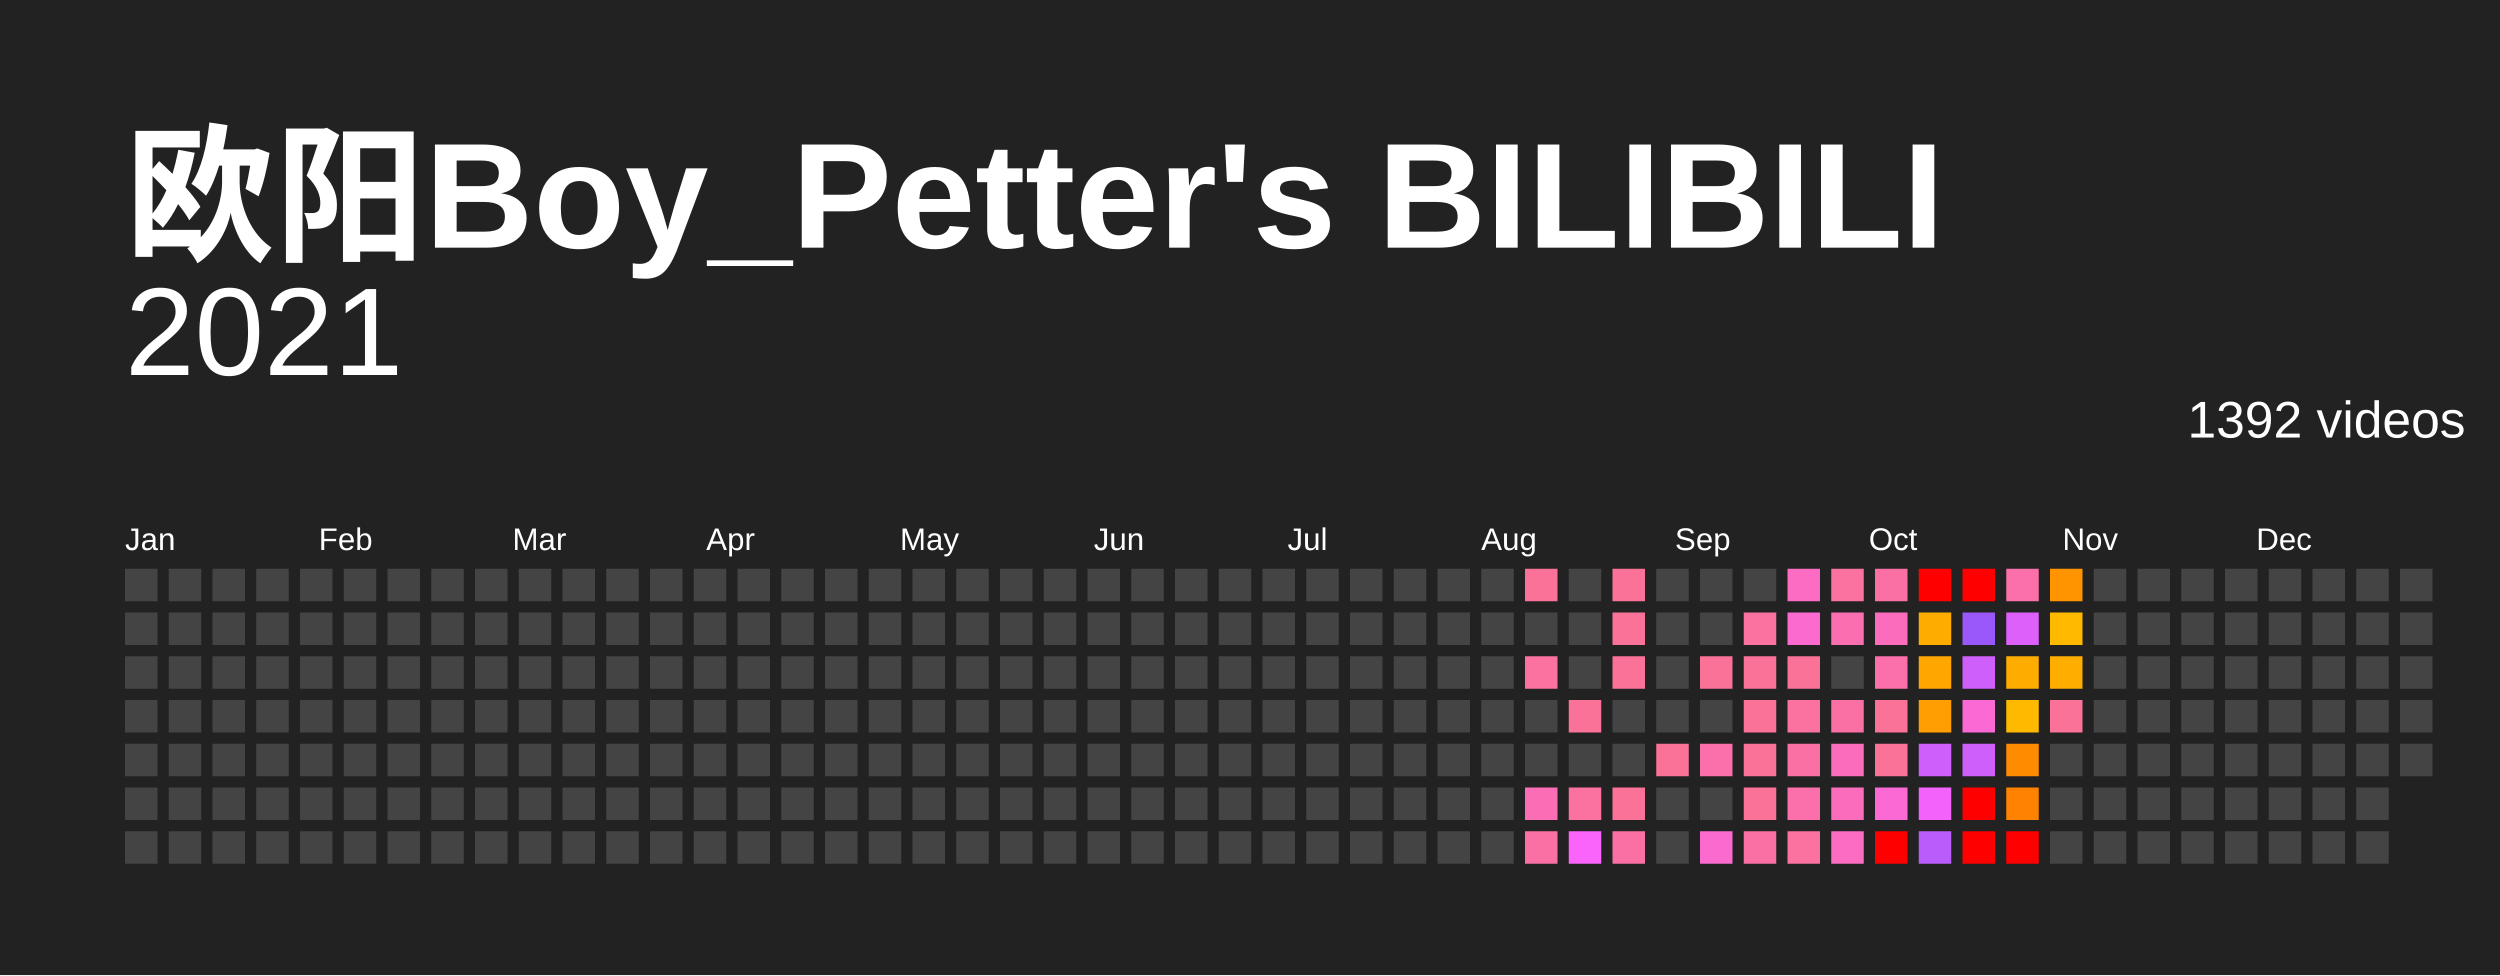
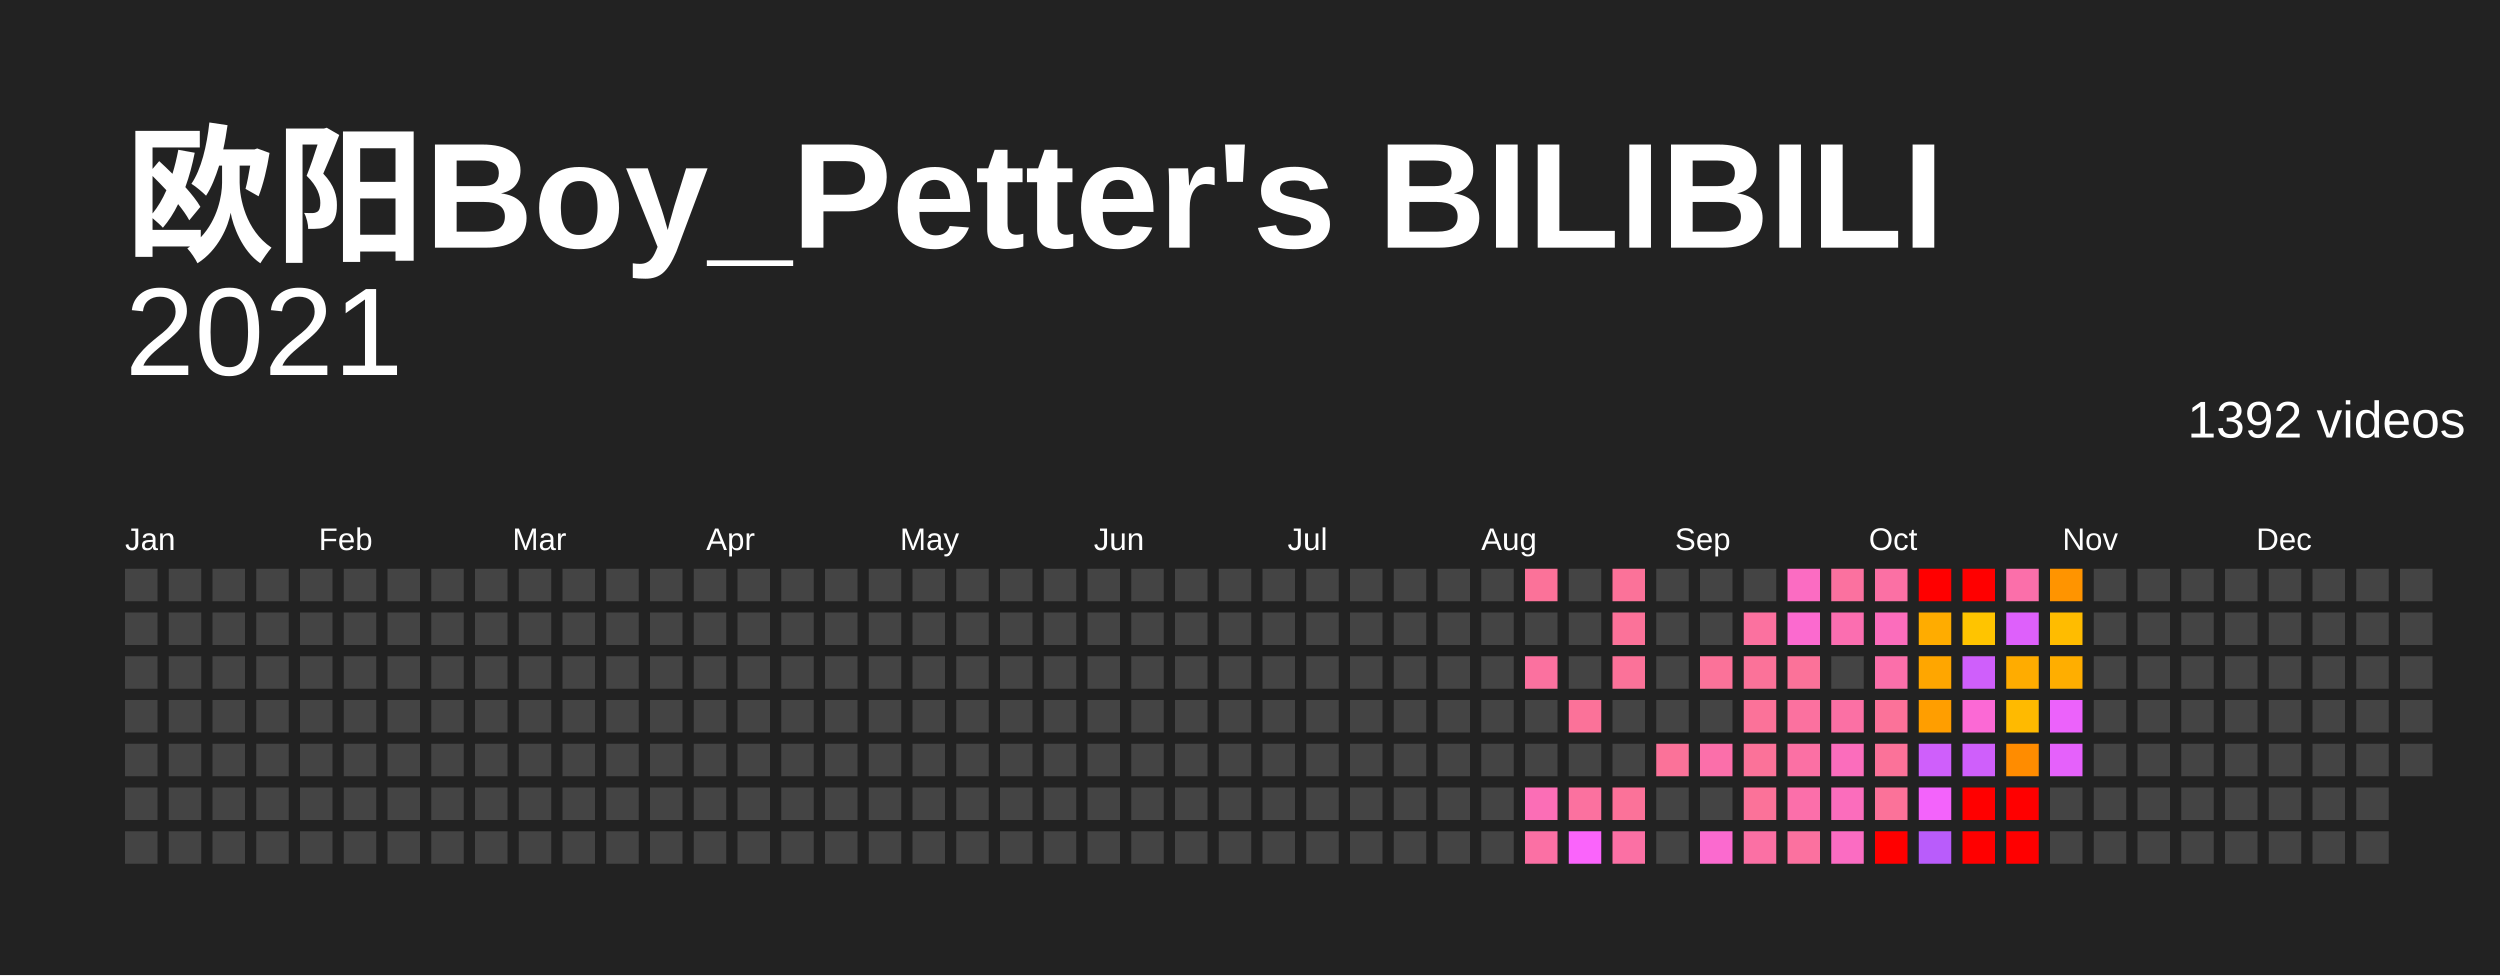
<svg xmlns="http://www.w3.org/2000/svg" baseProfile="full" height="78mm" version="1.1" viewBox="0,0,200,78" width="200mm">
  <defs />
  <rect fill="#222222" height="78" width="200" x="0" y="0" />
  <text fill="#FFFFFF" style="font-size:12px; font-family:Arial; font-weight:bold;" x="10" y="20">欧阳Boy_Petter's BILIBILI</text>
  <text alignment-baseline="hanging" fill="#FFFFFF" style="font-size:10.0px; font-family:Arial;" x="10" y="30">2021</text>
  <text alignment-baseline="hanging" fill="#FFFFFF" style="font-size:4.125px; font-family:Arial;" x="175" y="35">1392 videos</text>
  <text fill="#FFFFFF" style="font-size:2.5px; font-family:Arial" x="10.0" y="44">Jan</text>
  <text fill="#FFFFFF" style="font-size:2.5px; font-family:Arial" x="25.5" y="44">Feb</text>
  <text fill="#FFFFFF" style="font-size:2.5px; font-family:Arial" x="41.0" y="44">Mar</text>
  <text fill="#FFFFFF" style="font-size:2.5px; font-family:Arial" x="56.5" y="44">Apr</text>
  <text fill="#FFFFFF" style="font-size:2.5px; font-family:Arial" x="72.0" y="44">May</text>
  <text fill="#FFFFFF" style="font-size:2.5px; font-family:Arial" x="87.5" y="44">Jun</text>
  <text fill="#FFFFFF" style="font-size:2.5px; font-family:Arial" x="103.0" y="44">Jul</text>
  <text fill="#FFFFFF" style="font-size:2.5px; font-family:Arial" x="118.5" y="44">Aug</text>
  <text fill="#FFFFFF" style="font-size:2.5px; font-family:Arial" x="134.0" y="44">Sep</text>
  <text fill="#FFFFFF" style="font-size:2.5px; font-family:Arial" x="149.5" y="44">Oct</text>
  <text fill="#FFFFFF" style="font-size:2.5px; font-family:Arial" x="165.0" y="44">Nov</text>
  <text fill="#FFFFFF" style="font-size:2.5px; font-family:Arial" x="180.5" y="44">Dec</text>
  <rect fill="#444444" height="2.6" width="2.6" x="10.0" y="45.5" />
  <rect fill="#444444" height="2.6" width="2.6" x="10.0" y="49.0" />
  <rect fill="#444444" height="2.6" width="2.6" x="10.0" y="52.5" />
  <rect fill="#444444" height="2.6" width="2.6" x="10.0" y="56.0" />
  <rect fill="#444444" height="2.6" width="2.6" x="10.0" y="59.5" />
  <rect fill="#444444" height="2.6" width="2.6" x="10.0" y="63.0" />
  <rect fill="#444444" height="2.6" width="2.6" x="10.0" y="66.5" />
  <rect fill="#444444" height="2.6" width="2.6" x="13.5" y="45.5" />
  <rect fill="#444444" height="2.6" width="2.6" x="13.5" y="49.0" />
  <rect fill="#444444" height="2.6" width="2.6" x="13.5" y="52.5" />
  <rect fill="#444444" height="2.6" width="2.6" x="13.5" y="56.0" />
  <rect fill="#444444" height="2.6" width="2.6" x="13.5" y="59.5" />
  <rect fill="#444444" height="2.6" width="2.6" x="13.5" y="63.0" />
  <rect fill="#444444" height="2.6" width="2.6" x="13.5" y="66.5" />
  <rect fill="#444444" height="2.6" width="2.6" x="17.0" y="45.5" />
  <rect fill="#444444" height="2.6" width="2.6" x="17.0" y="49.0" />
  <rect fill="#444444" height="2.6" width="2.6" x="17.0" y="52.5" />
  <rect fill="#444444" height="2.6" width="2.6" x="17.0" y="56.0" />
  <rect fill="#444444" height="2.6" width="2.6" x="17.0" y="59.5" />
  <rect fill="#444444" height="2.6" width="2.6" x="17.0" y="63.0" />
  <rect fill="#444444" height="2.6" width="2.6" x="17.0" y="66.5" />
  <rect fill="#444444" height="2.6" width="2.6" x="20.5" y="45.5" />
  <rect fill="#444444" height="2.6" width="2.6" x="20.5" y="49.0" />
  <rect fill="#444444" height="2.6" width="2.6" x="20.5" y="52.5" />
  <rect fill="#444444" height="2.6" width="2.6" x="20.5" y="56.0" />
  <rect fill="#444444" height="2.6" width="2.6" x="20.5" y="59.5" />
  <rect fill="#444444" height="2.6" width="2.6" x="20.5" y="63.0" />
  <rect fill="#444444" height="2.6" width="2.6" x="20.5" y="66.5" />
  <rect fill="#444444" height="2.6" width="2.6" x="24.0" y="45.5" />
  <rect fill="#444444" height="2.6" width="2.6" x="24.0" y="49.0" />
  <rect fill="#444444" height="2.6" width="2.6" x="24.0" y="52.5" />
  <rect fill="#444444" height="2.6" width="2.6" x="24.0" y="56.0" />
  <rect fill="#444444" height="2.6" width="2.6" x="24.0" y="59.5" />
  <rect fill="#444444" height="2.6" width="2.6" x="24.0" y="63.0" />
  <rect fill="#444444" height="2.6" width="2.6" x="24.0" y="66.5" />
  <rect fill="#444444" height="2.6" width="2.6" x="27.5" y="45.5" />
  <rect fill="#444444" height="2.6" width="2.6" x="27.5" y="49.0" />
  <rect fill="#444444" height="2.6" width="2.6" x="27.5" y="52.5" />
  <rect fill="#444444" height="2.6" width="2.6" x="27.5" y="56.0" />
  <rect fill="#444444" height="2.6" width="2.6" x="27.5" y="59.5" />
  <rect fill="#444444" height="2.6" width="2.6" x="27.5" y="63.0" />
  <rect fill="#444444" height="2.6" width="2.6" x="27.5" y="66.5" />
  <rect fill="#444444" height="2.6" width="2.6" x="31.0" y="45.5" />
  <rect fill="#444444" height="2.6" width="2.6" x="31.0" y="49.0" />
  <rect fill="#444444" height="2.6" width="2.6" x="31.0" y="52.5" />
  <rect fill="#444444" height="2.6" width="2.6" x="31.0" y="56.0" />
  <rect fill="#444444" height="2.6" width="2.6" x="31.0" y="59.5" />
  <rect fill="#444444" height="2.6" width="2.6" x="31.0" y="63.0" />
  <rect fill="#444444" height="2.6" width="2.6" x="31.0" y="66.5" />
  <rect fill="#444444" height="2.6" width="2.6" x="34.5" y="45.5" />
  <rect fill="#444444" height="2.6" width="2.6" x="34.5" y="49.0" />
  <rect fill="#444444" height="2.6" width="2.6" x="34.5" y="52.5" />
  <rect fill="#444444" height="2.6" width="2.6" x="34.5" y="56.0" />
  <rect fill="#444444" height="2.6" width="2.6" x="34.5" y="59.5" />
  <rect fill="#444444" height="2.6" width="2.6" x="34.5" y="63.0" />
  <rect fill="#444444" height="2.6" width="2.6" x="34.5" y="66.5" />
  <rect fill="#444444" height="2.6" width="2.6" x="38.0" y="45.5" />
  <rect fill="#444444" height="2.6" width="2.6" x="38.0" y="49.0" />
  <rect fill="#444444" height="2.6" width="2.6" x="38.0" y="52.5" />
  <rect fill="#444444" height="2.6" width="2.6" x="38.0" y="56.0" />
  <rect fill="#444444" height="2.6" width="2.6" x="38.0" y="59.5" />
  <rect fill="#444444" height="2.6" width="2.6" x="38.0" y="63.0" />
  <rect fill="#444444" height="2.6" width="2.6" x="38.0" y="66.5" />
  <rect fill="#444444" height="2.6" width="2.6" x="41.5" y="45.5" />
  <rect fill="#444444" height="2.6" width="2.6" x="41.5" y="49.0" />
  <rect fill="#444444" height="2.6" width="2.6" x="41.5" y="52.5" />
  <rect fill="#444444" height="2.6" width="2.6" x="41.5" y="56.0" />
  <rect fill="#444444" height="2.6" width="2.6" x="41.5" y="59.5" />
  <rect fill="#444444" height="2.6" width="2.6" x="41.5" y="63.0" />
  <rect fill="#444444" height="2.6" width="2.6" x="41.5" y="66.5" />
  <rect fill="#444444" height="2.6" width="2.6" x="45.0" y="45.5" />
  <rect fill="#444444" height="2.6" width="2.6" x="45.0" y="49.0" />
  <rect fill="#444444" height="2.6" width="2.6" x="45.0" y="52.5" />
  <rect fill="#444444" height="2.6" width="2.6" x="45.0" y="56.0" />
  <rect fill="#444444" height="2.6" width="2.6" x="45.0" y="59.5" />
  <rect fill="#444444" height="2.6" width="2.6" x="45.0" y="63.0" />
  <rect fill="#444444" height="2.6" width="2.6" x="45.0" y="66.5" />
  <rect fill="#444444" height="2.6" width="2.6" x="48.5" y="45.5" />
  <rect fill="#444444" height="2.6" width="2.6" x="48.5" y="49.0" />
  <rect fill="#444444" height="2.6" width="2.6" x="48.5" y="52.5" />
  <rect fill="#444444" height="2.6" width="2.6" x="48.5" y="56.0" />
  <rect fill="#444444" height="2.6" width="2.6" x="48.5" y="59.5" />
  <rect fill="#444444" height="2.6" width="2.6" x="48.5" y="63.0" />
  <rect fill="#444444" height="2.6" width="2.6" x="48.5" y="66.5" />
  <rect fill="#444444" height="2.6" width="2.6" x="52.0" y="45.5" />
  <rect fill="#444444" height="2.6" width="2.6" x="52.0" y="49.0" />
  <rect fill="#444444" height="2.6" width="2.6" x="52.0" y="52.5" />
  <rect fill="#444444" height="2.6" width="2.6" x="52.0" y="56.0" />
  <rect fill="#444444" height="2.6" width="2.6" x="52.0" y="59.5" />
  <rect fill="#444444" height="2.6" width="2.6" x="52.0" y="63.0" />
  <rect fill="#444444" height="2.6" width="2.6" x="52.0" y="66.5" />
  <rect fill="#444444" height="2.6" width="2.6" x="55.5" y="45.5" />
  <rect fill="#444444" height="2.6" width="2.6" x="55.5" y="49.0" />
  <rect fill="#444444" height="2.6" width="2.6" x="55.5" y="52.5" />
  <rect fill="#444444" height="2.6" width="2.6" x="55.5" y="56.0" />
  <rect fill="#444444" height="2.6" width="2.6" x="55.5" y="59.5" />
  <rect fill="#444444" height="2.6" width="2.6" x="55.5" y="63.0" />
  <rect fill="#444444" height="2.6" width="2.6" x="55.5" y="66.5" />
  <rect fill="#444444" height="2.6" width="2.6" x="59.0" y="45.5" />
  <rect fill="#444444" height="2.6" width="2.6" x="59.0" y="49.0" />
  <rect fill="#444444" height="2.6" width="2.6" x="59.0" y="52.5" />
  <rect fill="#444444" height="2.6" width="2.6" x="59.0" y="56.0" />
  <rect fill="#444444" height="2.6" width="2.6" x="59.0" y="59.5" />
  <rect fill="#444444" height="2.6" width="2.6" x="59.0" y="63.0" />
  <rect fill="#444444" height="2.6" width="2.6" x="59.0" y="66.5" />
  <rect fill="#444444" height="2.6" width="2.6" x="62.5" y="45.5" />
  <rect fill="#444444" height="2.6" width="2.6" x="62.5" y="49.0" />
  <rect fill="#444444" height="2.6" width="2.6" x="62.5" y="52.5" />
  <rect fill="#444444" height="2.6" width="2.6" x="62.5" y="56.0" />
  <rect fill="#444444" height="2.6" width="2.6" x="62.5" y="59.5" />
  <rect fill="#444444" height="2.6" width="2.6" x="62.5" y="63.0" />
  <rect fill="#444444" height="2.6" width="2.6" x="62.5" y="66.5" />
  <rect fill="#444444" height="2.6" width="2.6" x="66.0" y="45.5" />
  <rect fill="#444444" height="2.6" width="2.6" x="66.0" y="49.0" />
  <rect fill="#444444" height="2.6" width="2.6" x="66.0" y="52.5" />
  <rect fill="#444444" height="2.6" width="2.6" x="66.0" y="56.0" />
  <rect fill="#444444" height="2.6" width="2.6" x="66.0" y="59.5" />
  <rect fill="#444444" height="2.6" width="2.6" x="66.0" y="63.0" />
  <rect fill="#444444" height="2.6" width="2.6" x="66.0" y="66.5" />
  <rect fill="#444444" height="2.6" width="2.6" x="69.5" y="45.5" />
  <rect fill="#444444" height="2.6" width="2.6" x="69.5" y="49.0" />
  <rect fill="#444444" height="2.6" width="2.6" x="69.5" y="52.5" />
  <rect fill="#444444" height="2.6" width="2.6" x="69.5" y="56.0" />
  <rect fill="#444444" height="2.6" width="2.6" x="69.5" y="59.5" />
  <rect fill="#444444" height="2.6" width="2.6" x="69.5" y="63.0" />
  <rect fill="#444444" height="2.6" width="2.6" x="69.5" y="66.5" />
  <rect fill="#444444" height="2.6" width="2.6" x="73.0" y="45.5" />
  <rect fill="#444444" height="2.6" width="2.6" x="73.0" y="49.0" />
  <rect fill="#444444" height="2.6" width="2.6" x="73.0" y="52.5" />
  <rect fill="#444444" height="2.6" width="2.6" x="73.0" y="56.0" />
  <rect fill="#444444" height="2.6" width="2.6" x="73.0" y="59.5" />
  <rect fill="#444444" height="2.6" width="2.6" x="73.0" y="63.0" />
  <rect fill="#444444" height="2.6" width="2.6" x="73.0" y="66.5" />
  <rect fill="#444444" height="2.6" width="2.6" x="76.5" y="45.5" />
  <rect fill="#444444" height="2.6" width="2.6" x="76.5" y="49.0" />
  <rect fill="#444444" height="2.6" width="2.6" x="76.5" y="52.5" />
  <rect fill="#444444" height="2.6" width="2.6" x="76.5" y="56.0" />
  <rect fill="#444444" height="2.6" width="2.6" x="76.5" y="59.5" />
  <rect fill="#444444" height="2.6" width="2.6" x="76.5" y="63.0" />
  <rect fill="#444444" height="2.6" width="2.6" x="76.5" y="66.5" />
  <rect fill="#444444" height="2.6" width="2.6" x="80.0" y="45.5" />
  <rect fill="#444444" height="2.6" width="2.6" x="80.0" y="49.0" />
  <rect fill="#444444" height="2.6" width="2.6" x="80.0" y="52.5" />
  <rect fill="#444444" height="2.6" width="2.6" x="80.0" y="56.0" />
  <rect fill="#444444" height="2.6" width="2.6" x="80.0" y="59.5" />
  <rect fill="#444444" height="2.6" width="2.6" x="80.0" y="63.0" />
  <rect fill="#444444" height="2.6" width="2.6" x="80.0" y="66.5" />
  <rect fill="#444444" height="2.6" width="2.6" x="83.5" y="45.5" />
  <rect fill="#444444" height="2.6" width="2.6" x="83.5" y="49.0" />
  <rect fill="#444444" height="2.6" width="2.6" x="83.5" y="52.5" />
  <rect fill="#444444" height="2.6" width="2.6" x="83.5" y="56.0" />
  <rect fill="#444444" height="2.6" width="2.6" x="83.5" y="59.5" />
  <rect fill="#444444" height="2.6" width="2.6" x="83.5" y="63.0" />
  <rect fill="#444444" height="2.6" width="2.6" x="83.5" y="66.5" />
  <rect fill="#444444" height="2.6" width="2.6" x="87.0" y="45.5" />
  <rect fill="#444444" height="2.6" width="2.6" x="87.0" y="49.0" />
  <rect fill="#444444" height="2.6" width="2.6" x="87.0" y="52.5" />
  <rect fill="#444444" height="2.6" width="2.6" x="87.0" y="56.0" />
  <rect fill="#444444" height="2.6" width="2.6" x="87.0" y="59.5" />
  <rect fill="#444444" height="2.6" width="2.6" x="87.0" y="63.0" />
  <rect fill="#444444" height="2.6" width="2.6" x="87.0" y="66.5" />
  <rect fill="#444444" height="2.6" width="2.6" x="90.5" y="45.5" />
  <rect fill="#444444" height="2.6" width="2.6" x="90.5" y="49.0" />
  <rect fill="#444444" height="2.6" width="2.6" x="90.5" y="52.5" />
  <rect fill="#444444" height="2.6" width="2.6" x="90.5" y="56.0" />
  <rect fill="#444444" height="2.6" width="2.6" x="90.5" y="59.5" />
  <rect fill="#444444" height="2.6" width="2.6" x="90.5" y="63.0" />
  <rect fill="#444444" height="2.6" width="2.6" x="90.5" y="66.5" />
  <rect fill="#444444" height="2.6" width="2.6" x="94.0" y="45.5" />
  <rect fill="#444444" height="2.6" width="2.6" x="94.0" y="49.0" />
  <rect fill="#444444" height="2.6" width="2.6" x="94.0" y="52.5" />
  <rect fill="#444444" height="2.6" width="2.6" x="94.0" y="56.0" />
  <rect fill="#444444" height="2.6" width="2.6" x="94.0" y="59.5" />
  <rect fill="#444444" height="2.6" width="2.6" x="94.0" y="63.0" />
  <rect fill="#444444" height="2.6" width="2.6" x="94.0" y="66.5" />
  <rect fill="#444444" height="2.6" width="2.6" x="97.5" y="45.5" />
  <rect fill="#444444" height="2.6" width="2.6" x="97.5" y="49.0" />
  <rect fill="#444444" height="2.6" width="2.6" x="97.5" y="52.5" />
  <rect fill="#444444" height="2.6" width="2.6" x="97.5" y="56.0" />
  <rect fill="#444444" height="2.6" width="2.6" x="97.5" y="59.5" />
  <rect fill="#444444" height="2.6" width="2.6" x="97.5" y="63.0" />
  <rect fill="#444444" height="2.6" width="2.6" x="97.5" y="66.5" />
  <rect fill="#444444" height="2.6" width="2.6" x="101.0" y="45.5" />
  <rect fill="#444444" height="2.6" width="2.6" x="101.0" y="49.0" />
  <rect fill="#444444" height="2.6" width="2.6" x="101.0" y="52.5" />
  <rect fill="#444444" height="2.6" width="2.6" x="101.0" y="56.0" />
  <rect fill="#444444" height="2.6" width="2.6" x="101.0" y="59.5" />
  <rect fill="#444444" height="2.6" width="2.6" x="101.0" y="63.0" />
  <rect fill="#444444" height="2.6" width="2.6" x="101.0" y="66.5" />
  <rect fill="#444444" height="2.6" width="2.6" x="104.5" y="45.5" />
  <rect fill="#444444" height="2.6" width="2.6" x="104.5" y="49.0" />
  <rect fill="#444444" height="2.6" width="2.6" x="104.5" y="52.5" />
  <rect fill="#444444" height="2.6" width="2.6" x="104.5" y="56.0" />
  <rect fill="#444444" height="2.6" width="2.6" x="104.5" y="59.5" />
  <rect fill="#444444" height="2.6" width="2.6" x="104.5" y="63.0" />
  <rect fill="#444444" height="2.6" width="2.6" x="104.5" y="66.5" />
  <rect fill="#444444" height="2.6" width="2.6" x="108.0" y="45.5" />
  <rect fill="#444444" height="2.6" width="2.6" x="108.0" y="49.0" />
  <rect fill="#444444" height="2.6" width="2.6" x="108.0" y="52.5" />
  <rect fill="#444444" height="2.6" width="2.6" x="108.0" y="56.0" />
  <rect fill="#444444" height="2.6" width="2.6" x="108.0" y="59.5" />
  <rect fill="#444444" height="2.6" width="2.6" x="108.0" y="63.0" />
  <rect fill="#444444" height="2.6" width="2.6" x="108.0" y="66.5" />
  <rect fill="#444444" height="2.6" width="2.6" x="111.5" y="45.5" />
  <rect fill="#444444" height="2.6" width="2.6" x="111.5" y="49.0" />
  <rect fill="#444444" height="2.6" width="2.6" x="111.5" y="52.5" />
  <rect fill="#444444" height="2.6" width="2.6" x="111.5" y="56.0" />
  <rect fill="#444444" height="2.6" width="2.6" x="111.5" y="59.5" />
  <rect fill="#444444" height="2.6" width="2.6" x="111.5" y="63.0" />
  <rect fill="#444444" height="2.6" width="2.6" x="111.5" y="66.5" />
  <rect fill="#444444" height="2.6" width="2.6" x="115.0" y="45.5" />
  <rect fill="#444444" height="2.6" width="2.6" x="115.0" y="49.0" />
  <rect fill="#444444" height="2.6" width="2.6" x="115.0" y="52.5" />
  <rect fill="#444444" height="2.6" width="2.6" x="115.0" y="56.0" />
  <rect fill="#444444" height="2.6" width="2.6" x="115.0" y="59.5" />
  <rect fill="#444444" height="2.6" width="2.6" x="115.0" y="63.0" />
  <rect fill="#444444" height="2.6" width="2.6" x="115.0" y="66.5" />
  <rect fill="#444444" height="2.6" width="2.6" x="118.5" y="45.5" />
  <rect fill="#444444" height="2.6" width="2.6" x="118.5" y="49.0" />
  <rect fill="#444444" height="2.6" width="2.6" x="118.5" y="52.5" />
  <rect fill="#444444" height="2.6" width="2.6" x="118.5" y="56.0" />
  <rect fill="#444444" height="2.6" width="2.6" x="118.5" y="59.5" />
  <rect fill="#444444" height="2.6" width="2.6" x="118.5" y="63.0" />
  <rect fill="#444444" height="2.6" width="2.6" x="118.5" y="66.5" />
  <rect fill="#fb7299" height="2.6" width="2.6" x="122.0" y="45.5" />
  <rect fill="#444444" height="2.6" width="2.6" x="122.0" y="49.0" />
  <rect fill="#fb719f" height="2.6" width="2.6" x="122.0" y="52.5" />
  <rect fill="#444444" height="2.6" width="2.6" x="122.0" y="56.0" />
  <rect fill="#444444" height="2.6" width="2.6" x="122.0" y="59.5" />
  <rect fill="#fb6eb6" height="2.6" width="2.6" x="122.0" y="63.0" />
  <rect fill="#fb70a4" height="2.6" width="2.6" x="122.0" y="66.5" />
  <rect fill="#444444" height="2.6" width="2.6" x="125.5" y="45.5" />
  <rect fill="#444444" height="2.6" width="2.6" x="125.5" y="49.0" />
  <rect fill="#444444" height="2.6" width="2.6" x="125.5" y="52.5" />
  <rect fill="#fb7299" height="2.6" width="2.6" x="125.5" y="56.0" />
  <rect fill="#444444" height="2.6" width="2.6" x="125.5" y="59.5" />
  <rect fill="#fb719f" height="2.6" width="2.6" x="125.5" y="63.0" />
  <rect fill="#fa64fb" height="2.6" width="2.6" x="125.5" y="66.5" />
  <rect fill="#fb7299" height="2.6" width="2.6" x="129.0" y="45.5" />
  <rect fill="#fb7299" height="2.6" width="2.6" x="129.0" y="49.0" />
  <rect fill="#fb7299" height="2.6" width="2.6" x="129.0" y="52.5" />
  <rect fill="#444444" height="2.6" width="2.6" x="129.0" y="56.0" />
  <rect fill="#444444" height="2.6" width="2.6" x="129.0" y="59.5" />
  <rect fill="#fb7299" height="2.6" width="2.6" x="129.0" y="63.0" />
  <rect fill="#fb70a4" height="2.6" width="2.6" x="129.0" y="66.5" />
  <rect fill="#444444" height="2.6" width="2.6" x="132.5" y="45.5" />
  <rect fill="#444444" height="2.6" width="2.6" x="132.5" y="49.0" />
  <rect fill="#444444" height="2.6" width="2.6" x="132.5" y="52.5" />
  <rect fill="#444444" height="2.6" width="2.6" x="132.5" y="56.0" />
  <rect fill="#fb7299" height="2.6" width="2.6" x="132.5" y="59.5" />
  <rect fill="#444444" height="2.6" width="2.6" x="132.5" y="63.0" />
  <rect fill="#444444" height="2.6" width="2.6" x="132.5" y="66.5" />
  <rect fill="#444444" height="2.6" width="2.6" x="136.0" y="45.5" />
  <rect fill="#444444" height="2.6" width="2.6" x="136.0" y="49.0" />
  <rect fill="#fb7299" height="2.6" width="2.6" x="136.0" y="52.5" />
  <rect fill="#444444" height="2.6" width="2.6" x="136.0" y="56.0" />
  <rect fill="#fb6faa" height="2.6" width="2.6" x="136.0" y="59.5" />
  <rect fill="#444444" height="2.6" width="2.6" x="136.0" y="63.0" />
  <rect fill="#fb6acf" height="2.6" width="2.6" x="136.0" y="66.5" />
  <rect fill="#444444" height="2.6" width="2.6" x="139.5" y="45.5" />
  <rect fill="#fb719f" height="2.6" width="2.6" x="139.5" y="49.0" />
  <rect fill="#fb7299" height="2.6" width="2.6" x="139.5" y="52.5" />
  <rect fill="#fb7299" height="2.6" width="2.6" x="139.5" y="56.0" />
  <rect fill="#fb7299" height="2.6" width="2.6" x="139.5" y="59.5" />
  <rect fill="#fb7299" height="2.6" width="2.6" x="139.5" y="63.0" />
  <rect fill="#fb70a4" height="2.6" width="2.6" x="139.5" y="66.5" />
  <rect fill="#fb6cc2" height="2.6" width="2.6" x="143.0" y="45.5" />
  <rect fill="#fb6acf" height="2.6" width="2.6" x="143.0" y="49.0" />
  <rect fill="#fb7299" height="2.6" width="2.6" x="143.0" y="52.5" />
  <rect fill="#fb719f" height="2.6" width="2.6" x="143.0" y="56.0" />
  <rect fill="#fb70a4" height="2.6" width="2.6" x="143.0" y="59.5" />
  <rect fill="#fb6faa" height="2.6" width="2.6" x="143.0" y="63.0" />
  <rect fill="#fb719f" height="2.6" width="2.6" x="143.0" y="66.5" />
  <rect fill="#fb719f" height="2.6" width="2.6" x="146.5" y="45.5" />
  <rect fill="#fb6eb0" height="2.6" width="2.6" x="146.5" y="49.0" />
  <rect fill="#444444" height="2.6" width="2.6" x="146.5" y="52.5" />
  <rect fill="#fb70a4" height="2.6" width="2.6" x="146.5" y="56.0" />
  <rect fill="#fb6dbc" height="2.6" width="2.6" x="146.5" y="59.5" />
  <rect fill="#fb6dbc" height="2.6" width="2.6" x="146.5" y="63.0" />
  <rect fill="#fb6cc2" height="2.6" width="2.6" x="146.5" y="66.5" />
  <rect fill="#fb70a4" height="2.6" width="2.6" x="150.0" y="45.5" />
  <rect fill="#fb6dbc" height="2.6" width="2.6" x="150.0" y="49.0" />
  <rect fill="#fb6faa" height="2.6" width="2.6" x="150.0" y="52.5" />
  <rect fill="#fb7299" height="2.6" width="2.6" x="150.0" y="56.0" />
  <rect fill="#fb7299" height="2.6" width="2.6" x="150.0" y="59.5" />
-   <rect fill="#fb69d5" height="2.6" width="2.6" x="150.0" y="63.0" />
+   <rect fill="#fb7299" height="2.6" width="2.6" x="150.0" y="63.0" />
  <rect fill="red" height="2.6" width="2.6" x="150.0" y="66.5" />
  <rect fill="red" height="2.6" width="2.6" x="153.5" y="45.5" />
  <rect fill="#ffac00" height="2.6" width="2.6" x="153.5" y="49.0" />
  <rect fill="#ffa600" height="2.6" width="2.6" x="153.5" y="52.5" />
  <rect fill="#ff9e00" height="2.6" width="2.6" x="153.5" y="56.0" />
  <rect fill="#cf5ffb" height="2.6" width="2.6" x="153.5" y="59.5" />
  <rect fill="#f363fb" height="2.6" width="2.6" x="153.5" y="63.0" />
  <rect fill="#b95cfb" height="2.6" width="2.6" x="153.5" y="66.5" />
  <rect fill="red" height="2.6" width="2.6" x="157.0" y="45.5" />
-   <rect fill="#9a58fb" height="2.6" width="2.6" x="157.0" y="49.0" />
+   <rect fill="#ffc400" height="2.6" width="2.6" x="157.0" y="49.0" />
  <rect fill="#cf5ffb" height="2.6" width="2.6" x="157.0" y="52.5" />
  <rect fill="#fb69d5" height="2.6" width="2.6" x="157.0" y="56.0" />
  <rect fill="#cf5ffb" height="2.6" width="2.6" x="157.0" y="59.5" />
  <rect fill="red" height="2.6" width="2.6" x="157.0" y="63.0" />
  <rect fill="red" height="2.6" width="2.6" x="157.0" y="66.5" />
  <rect fill="#fb6faa" height="2.6" width="2.6" x="160.5" y="45.5" />
  <rect fill="#de60fb" height="2.6" width="2.6" x="160.5" y="49.0" />
  <rect fill="#ffac00" height="2.6" width="2.6" x="160.5" y="52.5" />
  <rect fill="#ffba00" height="2.6" width="2.6" x="160.5" y="56.0" />
  <rect fill="#ff8c00" height="2.6" width="2.6" x="160.5" y="59.5" />
-   <rect fill="#ff8200" height="2.6" width="2.6" x="160.5" y="63.0" />
+   <rect fill="red" height="2.6" width="2.6" x="160.5" y="63.0" />
  <rect fill="red" height="2.6" width="2.6" x="160.5" y="66.5" />
  <rect fill="#ff9400" height="2.6" width="2.6" x="164.0" y="45.5" />
-   <rect fill="#ffba00" height="2.6" width="2.6" x="164.0" y="49.0" />
+   <rect fill="#ffbc00" height="2.6" width="2.6" x="164.0" y="49.0" />
  <rect fill="#ffae00" height="2.6" width="2.6" x="164.0" y="52.5" />
-   <rect fill="#fb7299" height="2.6" width="2.6" x="164.0" y="56.0" />
-   <rect fill="#444444" height="2.6" width="2.6" x="164.0" y="59.5" />
+   <rect fill="#ec62fb" height="2.6" width="2.6" x="164.0" y="56.0" />
+   <rect fill="#e561fb" height="2.6" width="2.6" x="164.0" y="59.5" />
  <rect fill="#444444" height="2.6" width="2.6" x="164.0" y="63.0" />
  <rect fill="#444444" height="2.6" width="2.6" x="164.0" y="66.5" />
  <rect fill="#444444" height="2.6" width="2.6" x="167.5" y="45.5" />
  <rect fill="#444444" height="2.6" width="2.6" x="167.5" y="49.0" />
  <rect fill="#444444" height="2.6" width="2.6" x="167.5" y="52.5" />
  <rect fill="#444444" height="2.6" width="2.6" x="167.5" y="56.0" />
  <rect fill="#444444" height="2.6" width="2.6" x="167.5" y="59.5" />
  <rect fill="#444444" height="2.6" width="2.6" x="167.5" y="63.0" />
  <rect fill="#444444" height="2.6" width="2.6" x="167.5" y="66.5" />
  <rect fill="#444444" height="2.6" width="2.6" x="171.0" y="45.5" />
  <rect fill="#444444" height="2.6" width="2.6" x="171.0" y="49.0" />
  <rect fill="#444444" height="2.6" width="2.6" x="171.0" y="52.5" />
  <rect fill="#444444" height="2.6" width="2.6" x="171.0" y="56.0" />
  <rect fill="#444444" height="2.6" width="2.6" x="171.0" y="59.5" />
  <rect fill="#444444" height="2.6" width="2.6" x="171.0" y="63.0" />
  <rect fill="#444444" height="2.6" width="2.6" x="171.0" y="66.5" />
  <rect fill="#444444" height="2.6" width="2.6" x="174.5" y="45.5" />
  <rect fill="#444444" height="2.6" width="2.6" x="174.5" y="49.0" />
  <rect fill="#444444" height="2.6" width="2.6" x="174.5" y="52.5" />
  <rect fill="#444444" height="2.6" width="2.6" x="174.5" y="56.0" />
  <rect fill="#444444" height="2.6" width="2.6" x="174.5" y="59.5" />
  <rect fill="#444444" height="2.6" width="2.6" x="174.5" y="63.0" />
  <rect fill="#444444" height="2.6" width="2.6" x="174.5" y="66.5" />
  <rect fill="#444444" height="2.6" width="2.6" x="178.0" y="45.5" />
  <rect fill="#444444" height="2.6" width="2.6" x="178.0" y="49.0" />
  <rect fill="#444444" height="2.6" width="2.6" x="178.0" y="52.5" />
  <rect fill="#444444" height="2.6" width="2.6" x="178.0" y="56.0" />
  <rect fill="#444444" height="2.6" width="2.6" x="178.0" y="59.5" />
  <rect fill="#444444" height="2.6" width="2.6" x="178.0" y="63.0" />
  <rect fill="#444444" height="2.6" width="2.6" x="178.0" y="66.5" />
  <rect fill="#444444" height="2.6" width="2.6" x="181.5" y="45.5" />
  <rect fill="#444444" height="2.6" width="2.6" x="181.5" y="49.0" />
  <rect fill="#444444" height="2.6" width="2.6" x="181.5" y="52.5" />
  <rect fill="#444444" height="2.6" width="2.6" x="181.5" y="56.0" />
  <rect fill="#444444" height="2.6" width="2.6" x="181.5" y="59.5" />
  <rect fill="#444444" height="2.6" width="2.6" x="181.5" y="63.0" />
  <rect fill="#444444" height="2.6" width="2.6" x="181.5" y="66.5" />
  <rect fill="#444444" height="2.6" width="2.6" x="185.0" y="45.5" />
  <rect fill="#444444" height="2.6" width="2.6" x="185.0" y="49.0" />
  <rect fill="#444444" height="2.6" width="2.6" x="185.0" y="52.5" />
  <rect fill="#444444" height="2.6" width="2.6" x="185.0" y="56.0" />
  <rect fill="#444444" height="2.6" width="2.6" x="185.0" y="59.5" />
  <rect fill="#444444" height="2.6" width="2.6" x="185.0" y="63.0" />
  <rect fill="#444444" height="2.6" width="2.6" x="185.0" y="66.5" />
  <rect fill="#444444" height="2.6" width="2.6" x="188.5" y="45.5" />
  <rect fill="#444444" height="2.6" width="2.6" x="188.5" y="49.0" />
  <rect fill="#444444" height="2.6" width="2.6" x="188.5" y="52.5" />
  <rect fill="#444444" height="2.6" width="2.6" x="188.5" y="56.0" />
  <rect fill="#444444" height="2.6" width="2.6" x="188.5" y="59.5" />
  <rect fill="#444444" height="2.6" width="2.6" x="188.5" y="63.0" />
  <rect fill="#444444" height="2.6" width="2.6" x="188.5" y="66.5" />
  <rect fill="#444444" height="2.6" width="2.6" x="192.0" y="45.5" />
  <rect fill="#444444" height="2.6" width="2.6" x="192.0" y="49.0" />
  <rect fill="#444444" height="2.6" width="2.6" x="192.0" y="52.5" />
  <rect fill="#444444" height="2.6" width="2.6" x="192.0" y="56.0" />
  <rect fill="#444444" height="2.6" width="2.6" x="192.0" y="59.5" />
</svg>
